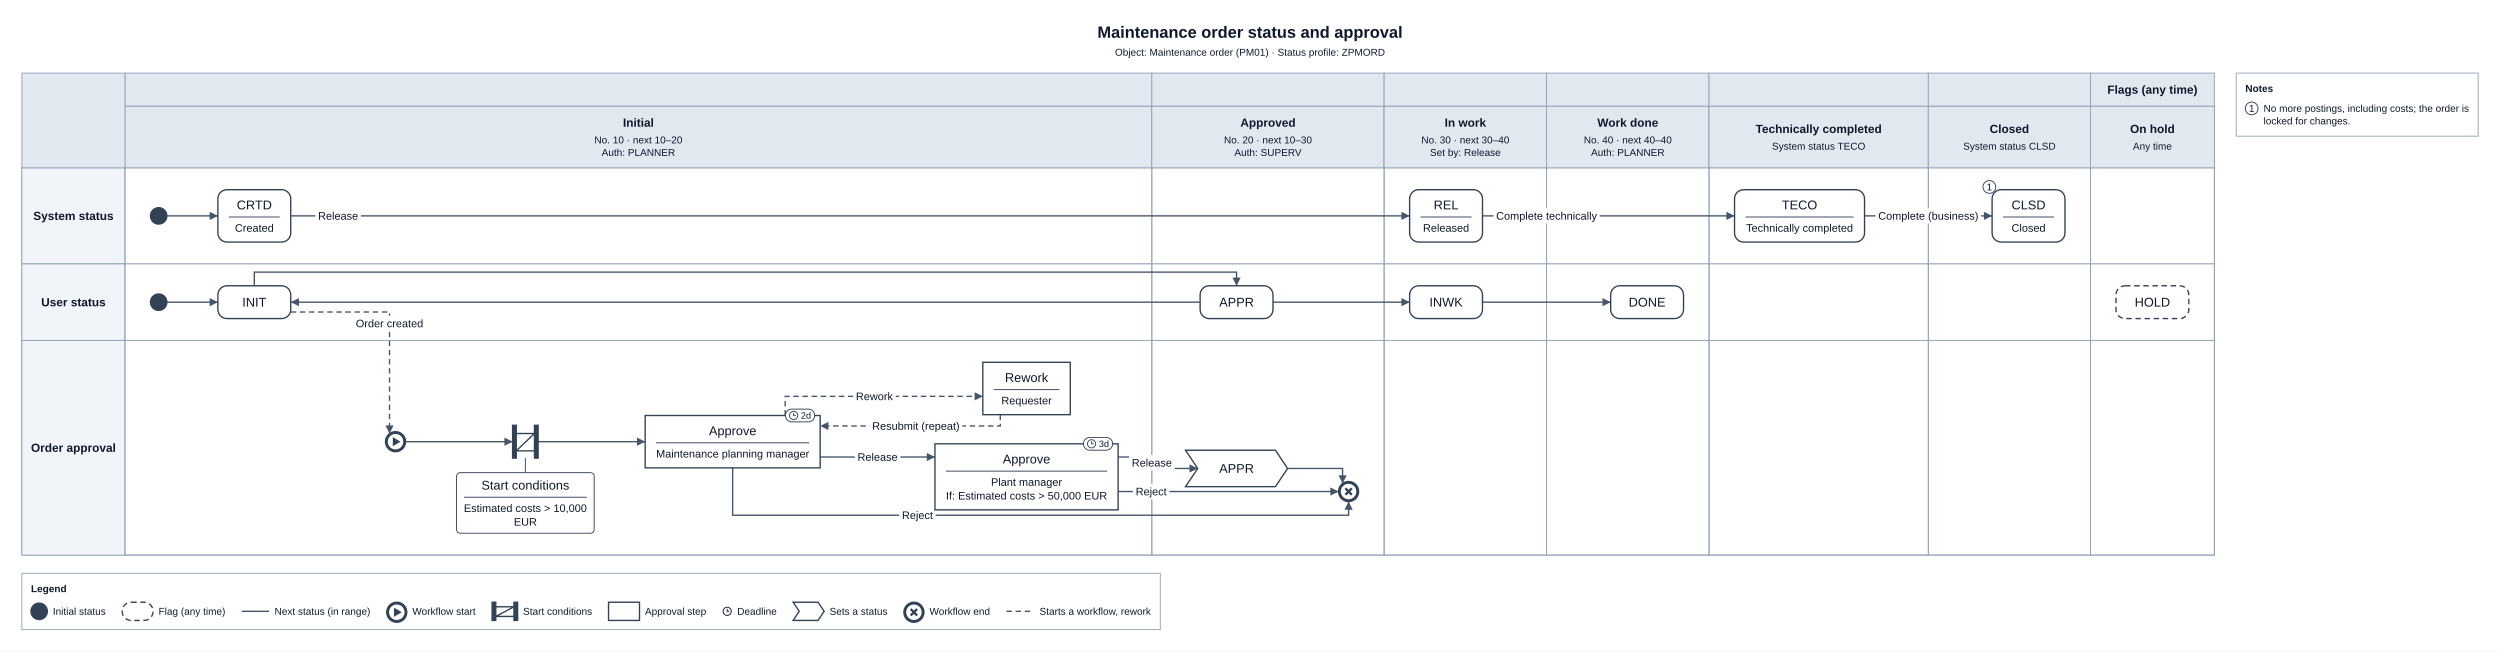
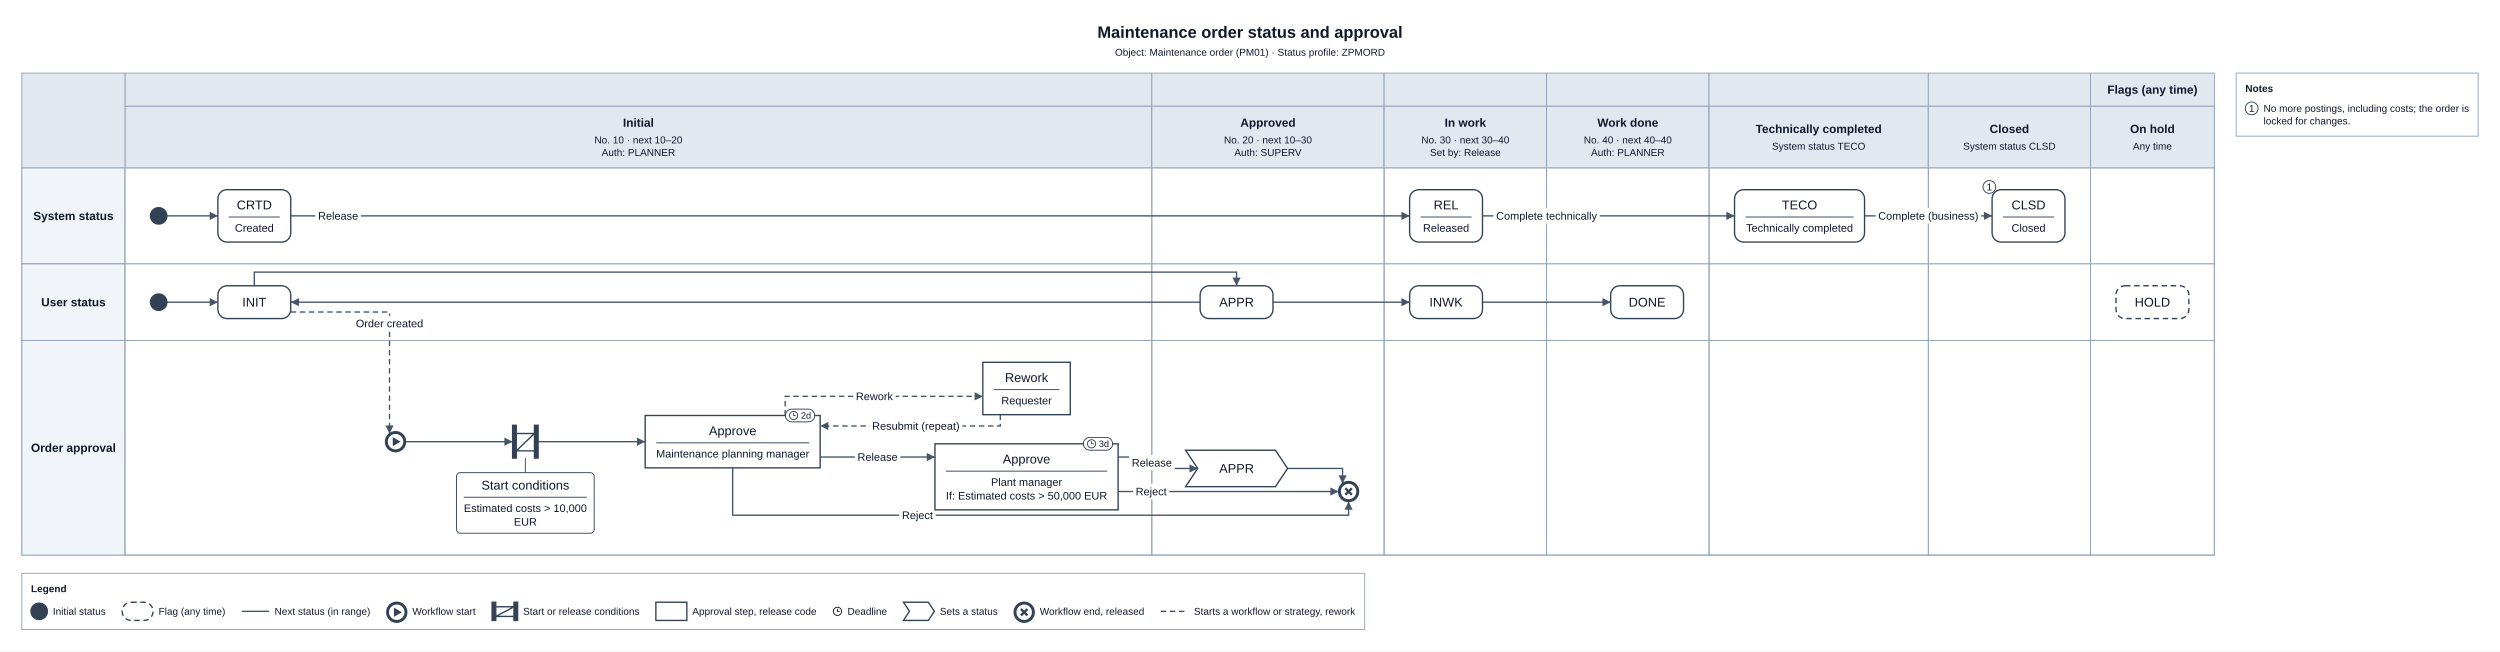
<svg xmlns="http://www.w3.org/2000/svg" version="1.1" width="2744.66" height="715.16" viewBox="0 0 2744.66 715.16" class="jtd jtd-sap">
  <defs>
    <marker id="jtd-arrow" viewBox="0 0 10 10" refX="10" refY="5" markerWidth="9" markerHeight="9" markerUnits="userSpaceOnUse" orient="auto">
      <path d="M0 0L10 5L0 10Z" fill="#475569" />
    </marker>
  </defs>
  <rect width="2744.66" height="715.16" fill="#ffffff" />
  <g font-family="Arial, 'Liberation Sans', Helvetica, sans-serif" font-size="14" fill="#0f172a" style="font-kerning:none;font-variant-ligatures:none">
    <text x="1372.33" y="41.49" text-anchor="middle" font-size="18" font-weight="bold" class="jtd-title">Maintenance order status and approval</text>
    <text x="1372.33" y="61.19" text-anchor="middle" font-size="11" class="jtd-meta">Object: Maintenance order (PM01) · Status profile: ZPMORD</text>
    <g transform="translate(24 80.25)">
      <g id="l-sap:system" class="jtd-lane">
        <rect x="0" y="104" width="2407.05" height="105.5" fill="#ffffff" stroke="#94a3b8" stroke-width="1" />
        <rect x="0" y="104" width="113.2" height="105.5" fill="#f1f5f9" stroke="#94a3b8" stroke-width="1" />
        <text x="56.6" y="161.26" text-anchor="middle" font-size="13" font-weight="bold">System status</text>
      </g>
      <g id="l-sap:user" class="jtd-lane">
        <rect x="0" y="209.5" width="2407.05" height="84" fill="#ffffff" stroke="#94a3b8" stroke-width="1" />
        <rect x="0" y="209.5" width="113.2" height="84" fill="#f1f5f9" stroke="#94a3b8" stroke-width="1" />
        <text x="56.6" y="256.01" text-anchor="middle" font-size="13" font-weight="bold">User status</text>
      </g>
      <g id="l-wf:approval" class="jtd-lane">
        <rect x="0" y="293.5" width="2407.05" height="235.66" fill="#ffffff" stroke="#94a3b8" stroke-width="1" />
        <rect x="0" y="293.5" width="113.2" height="235.66" fill="#f1f5f9" stroke="#94a3b8" stroke-width="1" />
        <text x="56.6" y="415.84" text-anchor="middle" font-size="13" font-weight="bold">Order approval</text>
      </g>
      <g id="p-col:user:INIT" class="jtd-phase">
        <rect x="113.2" y="36.25" width="1127.36" height="492.91" fill="none" stroke="#94a3b8" stroke-width="1" />
        <rect x="113.2" y="36.25" width="1127.36" height="67.75" fill="#e2e8f0" stroke="#94a3b8" stroke-width="1" />
        <text x="676.88" y="58.88" text-anchor="middle" font-size="13" font-weight="bold">Initial</text>
        <text x="676.88" y="77.19" text-anchor="middle" font-size="11" class="jtd-detail">No. 10 · next 10–20</text>
        <text x="676.88" y="90.94" text-anchor="middle" font-size="11" class="jtd-detail">Auth: PLANNER</text>
      </g>
      <g id="p-col:user:APPR" class="jtd-phase">
        <rect x="1240.55" y="36.25" width="255.01" height="492.91" fill="none" stroke="#94a3b8" stroke-width="1" />
        <rect x="1240.55" y="36.25" width="255.01" height="67.75" fill="#e2e8f0" stroke="#94a3b8" stroke-width="1" />
        <text x="1368.06" y="58.88" text-anchor="middle" font-size="13" font-weight="bold">Approved</text>
        <text x="1368.06" y="77.19" text-anchor="middle" font-size="11" class="jtd-detail">No. 20 · next 10–30</text>
        <text x="1368.06" y="90.94" text-anchor="middle" font-size="11" class="jtd-detail">Auth: SUPERV</text>
      </g>
      <g id="p-col:user:INWK" class="jtd-phase">
        <rect x="1495.57" y="36.25" width="178.36" height="492.91" fill="none" stroke="#94a3b8" stroke-width="1" />
        <rect x="1495.57" y="36.25" width="178.36" height="67.75" fill="#e2e8f0" stroke="#94a3b8" stroke-width="1" />
        <text x="1584.75" y="58.88" text-anchor="middle" font-size="13" font-weight="bold">In work</text>
        <text x="1584.75" y="77.19" text-anchor="middle" font-size="11" class="jtd-detail">No. 30 · next 30–40</text>
        <text x="1584.75" y="90.94" text-anchor="middle" font-size="11" class="jtd-detail">Set by: Release</text>
      </g>
      <g id="p-col:user:DONE" class="jtd-phase">
        <rect x="1673.93" y="36.25" width="178.36" height="492.91" fill="none" stroke="#94a3b8" stroke-width="1" />
        <rect x="1673.93" y="36.25" width="178.36" height="67.75" fill="#e2e8f0" stroke="#94a3b8" stroke-width="1" />
        <text x="1763.11" y="58.88" text-anchor="middle" font-size="13" font-weight="bold">Work done</text>
        <text x="1763.11" y="77.19" text-anchor="middle" font-size="11" class="jtd-detail">No. 40 · next 40–40</text>
        <text x="1763.11" y="90.94" text-anchor="middle" font-size="11" class="jtd-detail">Auth: PLANNER</text>
      </g>
      <g id="p-col:system:TECO" class="jtd-phase">
        <rect x="1852.29" y="36.25" width="240.75" height="492.91" fill="none" stroke="#94a3b8" stroke-width="1" />
        <rect x="1852.29" y="36.25" width="240.75" height="67.75" fill="#e2e8f0" stroke="#94a3b8" stroke-width="1" />
        <text x="1972.66" y="65.76" text-anchor="middle" font-size="13" font-weight="bold">Technically completed</text>
        <text x="1972.66" y="84.06" text-anchor="middle" font-size="11" class="jtd-detail">System status TECO</text>
      </g>
      <g id="p-col:system:CLSD" class="jtd-phase">
        <rect x="2093.03" y="36.25" width="178.02" height="492.91" fill="none" stroke="#94a3b8" stroke-width="1" />
        <rect x="2093.03" y="36.25" width="178.02" height="67.75" fill="#e2e8f0" stroke="#94a3b8" stroke-width="1" />
        <text x="2182.04" y="65.76" text-anchor="middle" font-size="13" font-weight="bold">Closed</text>
        <text x="2182.04" y="84.06" text-anchor="middle" font-size="11" class="jtd-detail">System status CLSD</text>
      </g>
      <g id="p-col:user:HOLD" class="jtd-phase">
        <rect x="2271.05" y="36.25" width="136" height="492.91" fill="none" stroke="#94a3b8" stroke-width="1" />
        <rect x="2271.05" y="36.25" width="136" height="67.75" fill="#e2e8f0" stroke="#94a3b8" stroke-width="1" />
        <text x="2339.05" y="65.76" text-anchor="middle" font-size="13" font-weight="bold">On hold</text>
        <text x="2339.05" y="84.06" text-anchor="middle" font-size="11" class="jtd-detail">Any time</text>
      </g>
      <g id="pg-sap:flags" class="jtd-phaseGroup">
        <rect x="2271.05" y="0" width="136" height="36.25" fill="#e2e8f0" stroke="#94a3b8" stroke-width="1" />
        <text x="2339.05" y="22.63" text-anchor="middle" font-size="13" font-weight="bold">Flags (any time)</text>
      </g>
      <rect x="113.2" y="0" width="1127.36" height="36.25" fill="#e2e8f0" stroke="#94a3b8" stroke-width="1" />
      <rect x="1240.55" y="0" width="255.01" height="36.25" fill="#e2e8f0" stroke="#94a3b8" stroke-width="1" />
      <rect x="1495.57" y="0" width="178.36" height="36.25" fill="#e2e8f0" stroke="#94a3b8" stroke-width="1" />
      <rect x="1673.93" y="0" width="178.36" height="36.25" fill="#e2e8f0" stroke="#94a3b8" stroke-width="1" />
      <rect x="1852.29" y="0" width="240.75" height="36.25" fill="#e2e8f0" stroke="#94a3b8" stroke-width="1" />
      <rect x="2093.03" y="0" width="178.02" height="36.25" fill="#e2e8f0" stroke="#94a3b8" stroke-width="1" />
      <rect x="0" y="0" width="113.2" height="104" fill="#e2e8f0" stroke="#94a3b8" stroke-width="1" />
      <g id="e-sys:start&gt;" class="jtd-edge">
        <path d="M159.2 156.75L215.2 156.75" fill="none" stroke="#475569" stroke-width="1.5" marker-end="url(#jtd-arrow)" />
      </g>
      <g id="e-sys:CRTD&gt;REL" class="jtd-edge">
        <path d="M295.2 156.75L1523.57 156.75" fill="none" stroke="#475569" stroke-width="1.5" marker-end="url(#jtd-arrow)" />
        <rect x="322.2" y="148.25" width="50.03" height="17" rx="2" fill="#ffffff" />
        <text x="347.21" y="160.91" text-anchor="middle" font-size="12">Release</text>
      </g>
      <g id="e-sys:REL&gt;TECO" class="jtd-edge">
        <path d="M1603.57 156.75L1880.29 156.75" fill="none" stroke="#475569" stroke-width="1.5" marker-end="url(#jtd-arrow)" />
        <rect x="1615.57" y="148.25" width="116.72" height="17" rx="2" fill="#ffffff" />
        <text x="1673.93" y="160.91" text-anchor="middle" font-size="12">Complete technically</text>
      </g>
      <g id="e-sys:TECO&gt;CLSD" class="jtd-edge">
        <path d="M2023.01 156.75L2163.05 156.75" fill="none" stroke="#475569" stroke-width="1.5" marker-end="url(#jtd-arrow)" />
        <rect x="2035.01" y="148.25" width="116.04" height="17" rx="2" fill="#ffffff" />
        <text x="2093.03" y="160.91" text-anchor="middle" font-size="12">Complete (business)</text>
      </g>
      <g id="e-us:start&gt;" class="jtd-edge">
        <path d="M159.2 251.5L215.2 251.5" fill="none" stroke="#475569" stroke-width="1.5" marker-end="url(#jtd-arrow)" />
      </g>
      <g id="e-next:INIT&gt;APPR" class="jtd-edge">
        <path d="M255.2 233.5L255.2 218.5L1333.57 218.5L1333.57 233.5" fill="none" stroke="#475569" stroke-width="1.5" marker-end="url(#jtd-arrow)" />
      </g>
      <g id="e-next:APPR&gt;INIT" class="jtd-edge">
        <path d="M1293.57 251.5L295.2 251.5" fill="none" stroke="#475569" stroke-width="1.5" marker-end="url(#jtd-arrow)" />
      </g>
      <g id="e-next:APPR&gt;INWK" class="jtd-edge">
        <path d="M1373.57 251.5L1523.57 251.5" fill="none" stroke="#475569" stroke-width="1.5" marker-end="url(#jtd-arrow)" />
      </g>
      <g id="e-next:INWK&gt;DONE" class="jtd-edge">
        <path d="M1603.57 251.5L1744.29 251.5" fill="none" stroke="#475569" stroke-width="1.5" marker-end="url(#jtd-arrow)" />
      </g>
      <g id="e-us:INIT&gt;wf:approval:start:Order created" class="jtd-edge">
        <path d="M295.2 262.3L403.63 262.3L403.63 395.86" fill="none" stroke="#475569" stroke-width="1.5" stroke-dasharray="6 4" marker-end="url(#jtd-arrow)" />
        <rect x="363.61" y="266.36" width="80.03" height="17" rx="2" fill="#ffffff" />
        <text x="403.63" y="279.03" text-anchor="middle" font-size="12">Order created</text>
      </g>
      <g id="e-wf:approval:start&gt;wf:approval:if" class="jtd-edge">
        <path d="M421.23 404.66L538.77 404.66" fill="none" stroke="#475569" stroke-width="1.5" marker-end="url(#jtd-arrow)" />
      </g>
      <g id="e-wf:approval:released&gt;wf:approval:end" class="jtd-edge">
        <path d="M1389.57 434.05L1449.97 434.05L1449.97 450.58" fill="none" stroke="#475569" stroke-width="1.5" marker-end="url(#jtd-arrow)" />
      </g>
      <g id="e-wf:approval:if&gt;wf:approval:step:planning" class="jtd-edge">
        <path d="M566.77 404.66L684.31 404.66" fill="none" stroke="#475569" stroke-width="1.5" marker-end="url(#jtd-arrow)" />
      </g>
      <g id="e-wf:approval:step:planning&gt;wf:approval:end:Reject" class="jtd-edge">
        <path d="M780.36 433.41L780.36 485.38L1456.57 485.38L1456.57 470.38" fill="none" stroke="#475569" stroke-width="1.5" marker-end="url(#jtd-arrow)" />
        <rect x="963.22" y="476.88" width="40.01" height="17" rx="2" fill="#ffffff" />
        <text x="983.23" y="489.54" text-anchor="middle" font-size="12">Reject</text>
      </g>
      <g id="e-wf:approval:step:planning&gt;wf:approval:rework:planning:Rework" class="jtd-edge">
        <path d="M838 375.91L838 354.88L1055 354.88" fill="none" stroke="#475569" stroke-width="1.5" stroke-dasharray="6 4" marker-end="url(#jtd-arrow)" />
        <rect x="912.64" y="346.38" width="46.68" height="17" rx="2" fill="#ffffff" />
        <text x="935.98" y="359.04" text-anchor="middle" font-size="12">Rework</text>
      </g>
      <g id="e-wf:approval:rework:planning&gt;wf:approval:step:planning:Resubmit (repeat)" class="jtd-edge">
        <path d="M1074.2 375L1074.2 387.41L876.42 387.41" fill="none" stroke="#475569" stroke-width="1.5" stroke-dasharray="6 4" marker-end="url(#jtd-arrow)" />
        <rect x="930.5" y="378.91" width="102.04" height="17" rx="2" fill="#ffffff" />
        <text x="981.52" y="391.57" text-anchor="middle" font-size="12">Resubmit (repeat)</text>
      </g>
      <g id="e-wf:approval:step:planning&gt;wf:approval:step:plant:Release" class="jtd-edge">
        <path d="M876.42 421.5L1002.46 421.5" fill="none" stroke="#475569" stroke-width="1.5" marker-end="url(#jtd-arrow)" />
        <rect x="914.43" y="413" width="50.03" height="17" rx="2" fill="#ffffff" />
        <text x="939.44" y="425.66" text-anchor="middle" font-size="12">Release</text>
      </g>
      <g id="e-wf:approval:step:plant&gt;wf:approval:end:Reject" class="jtd-edge">
        <path d="M1203.54 459.38L1445.57 459.38" fill="none" stroke="#475569" stroke-width="1.5" marker-end="url(#jtd-arrow)" />
        <rect x="1219.84" y="450.88" width="40.01" height="17" rx="2" fill="#ffffff" />
        <text x="1239.84" y="463.54" text-anchor="middle" font-size="12">Reject</text>
      </g>
      <g id="e-wf:approval:step:plant&gt;wf:approval:released:Release" class="jtd-edge">
        <path d="M1203.54 421.5L1240.55 421.5L1240.55 434.05L1290.9 434.05" fill="none" stroke="#475569" stroke-width="1.5" marker-end="url(#jtd-arrow)" />
        <rect x="1215.54" y="419.28" width="50.03" height="17" rx="2" fill="#ffffff" />
        <text x="1240.55" y="431.94" text-anchor="middle" font-size="12">Release</text>
      </g>
      <g id="n-sys:start" class="jtd-node jtd-shape-initial" transform="translate(141.2 147.75)">
        <path d="M0 9A9 9 0 1 1 18 9A9 9 0 1 1 0 9Z" fill="#ffffff" stroke="#334155" stroke-width="1.5" />
        <path d="M0 9A9 9 0 1 1 18 9A9 9 0 1 1 0 9Z" fill="#334155" />
      </g>
      <g id="n-sys:CRTD" class="jtd-node jtd-shape-state" transform="translate(215.2 128)">
        <path d="M10 0H70A10 10 0 0 1 80 10V47.5A10 10 0 0 1 70 57.5H10A10 10 0 0 1 0 47.5V10A10 10 0 0 1 10 0Z" fill="#ffffff" stroke="#334155" stroke-width="1.5" />
        <text x="40" y="21.6" text-anchor="middle">CRTD</text>
        <path d="M12 30H68" fill="none" stroke="#334155" stroke-width="1" />
        <text x="40" y="46.16" text-anchor="middle" font-size="12">Created</text>
      </g>
      <g id="n-sys:REL" class="jtd-node jtd-shape-state" transform="translate(1523.57 128)">
        <path d="M10 0H70A10 10 0 0 1 80 10V47.5A10 10 0 0 1 70 57.5H10A10 10 0 0 1 0 47.5V10A10 10 0 0 1 10 0Z" fill="#ffffff" stroke="#334155" stroke-width="1.5" />
        <text x="40" y="21.6" text-anchor="middle">REL</text>
        <path d="M12 30H68" fill="none" stroke="#334155" stroke-width="1" />
        <text x="40" y="46.16" text-anchor="middle" font-size="12">Released</text>
      </g>
      <g id="n-sys:TECO" class="jtd-node jtd-shape-state" transform="translate(1880.29 128)">
        <path d="M10 0H132.72A10 10 0 0 1 142.72 10V47.5A10 10 0 0 1 132.72 57.5H10A10 10 0 0 1 0 47.5V10A10 10 0 0 1 10 0Z" fill="#ffffff" stroke="#334155" stroke-width="1.5" />
        <text x="71.36" y="21.6" text-anchor="middle">TECO</text>
        <path d="M12 30H130.72" fill="none" stroke="#334155" stroke-width="1" />
        <text x="71.36" y="46.16" text-anchor="middle" font-size="12">Technically completed</text>
      </g>
      <g id="n-sys:CLSD" class="jtd-node jtd-shape-state" transform="translate(2163.05 128)">
        <path d="M10 0H70A10 10 0 0 1 80 10V47.5A10 10 0 0 1 70 57.5H10A10 10 0 0 1 0 47.5V10A10 10 0 0 1 10 0Z" fill="#ffffff" stroke="#334155" stroke-width="1.5" />
        <text x="40" y="21.6" text-anchor="middle">CLSD</text>
        <path d="M12 30H68" fill="none" stroke="#334155" stroke-width="1" />
        <text x="40" y="46.16" text-anchor="middle" font-size="12">Closed</text>
        <g class="jtd-note-marker">
          <path d="M-10 -3a7 7 0 1 1 14 0a7 7 0 1 1 -14 0Z" fill="#ffffff" stroke="#334155" stroke-width="1" />
          <text x="-3" y="0.81" text-anchor="middle" font-size="11">1</text>
        </g>
      </g>
      <g id="n-us:start" class="jtd-node jtd-shape-initial" transform="translate(141.2 242.5)">
        <path d="M0 9A9 9 0 1 1 18 9A9 9 0 1 1 0 9Z" fill="#ffffff" stroke="#334155" stroke-width="1.5" />
        <path d="M0 9A9 9 0 1 1 18 9A9 9 0 1 1 0 9Z" fill="#334155" />
      </g>
      <g id="n-us:INIT" class="jtd-node jtd-shape-state" transform="translate(215.2 233.5)">
        <path d="M10 0H70A10 10 0 0 1 80 10V26A10 10 0 0 1 70 36H10A10 10 0 0 1 0 26V10A10 10 0 0 1 10 0Z" fill="#ffffff" stroke="#334155" stroke-width="1.5" />
        <text x="40" y="22.85" text-anchor="middle">INIT</text>
      </g>
      <g id="n-us:APPR" class="jtd-node jtd-shape-state" transform="translate(1293.57 233.5)">
        <path d="M10 0H70A10 10 0 0 1 80 10V26A10 10 0 0 1 70 36H10A10 10 0 0 1 0 26V10A10 10 0 0 1 10 0Z" fill="#ffffff" stroke="#334155" stroke-width="1.5" />
        <text x="40" y="22.85" text-anchor="middle">APPR</text>
      </g>
      <g id="n-us:INWK" class="jtd-node jtd-shape-state" transform="translate(1523.57 233.5)">
        <path d="M10 0H70A10 10 0 0 1 80 10V26A10 10 0 0 1 70 36H10A10 10 0 0 1 0 26V10A10 10 0 0 1 10 0Z" fill="#ffffff" stroke="#334155" stroke-width="1.5" />
        <text x="40" y="22.85" text-anchor="middle">INWK</text>
      </g>
      <g id="n-us:DONE" class="jtd-node jtd-shape-state" transform="translate(1744.29 233.5)">
        <path d="M10 0H70A10 10 0 0 1 80 10V26A10 10 0 0 1 70 36H10A10 10 0 0 1 0 26V10A10 10 0 0 1 10 0Z" fill="#ffffff" stroke="#334155" stroke-width="1.5" />
        <text x="40" y="22.85" text-anchor="middle">DONE</text>
      </g>
      <g id="n-us:HOLD" class="jtd-node jtd-shape-state" transform="translate(2299.05 233.5)">
        <path d="M10 0H70A10 10 0 0 1 80 10V26A10 10 0 0 1 70 36H10A10 10 0 0 1 0 26V10A10 10 0 0 1 10 0Z" fill="#ffffff" stroke="#334155" stroke-width="1.5" stroke-dasharray="6 4" />
        <text x="40" y="22.85" text-anchor="middle">HOLD</text>
      </g>
      <g id="n-wf:approval:start" class="jtd-node jtd-shape-start" transform="translate(399.23 393.66)">
        <path d="M0 11A11 11 0 1 1 22 11A11 11 0 1 1 0 11Z" fill="#ffffff" stroke="#334155" stroke-width="1.5" />
        <path d="M0 11A11 11 0 1 1 22 11A11 11 0 1 1 0 11ZM2.5 11A8.5 8.5 0 1 0 19.5 11A8.5 8.5 0 1 0 2.5 11ZM8 6L16.5 11L8 16Z" fill="#334155" />
      </g>
      <g id="n-wf:approval:if" class="jtd-node jtd-shape-checkpoint" transform="translate(538.77 386.66)">
        <path d="M0 0H4V36H0ZM24 0H28V36H24Z" fill="#ffffff" stroke="#334155" stroke-width="1.5" />
        <path d="M4 9H24M4 28.08H24M4 28.08L24 9" fill="none" stroke="#334155" stroke-width="1.5" />
        <path d="M0 0H4V36H0ZM24 0H28V36H24Z" fill="#334155" />
        <path d="M14 36L14 52" fill="none" stroke="#334155" stroke-width="1" />
        <rect x="-61.54" y="52" width="151.08" height="66.5" rx="4" fill="#ffffff" stroke="#334155" stroke-width="1" />
        <text x="14" y="70.6" text-anchor="middle">Start conditions</text>
        <path d="M-53.54 79H81.54" fill="none" stroke="#334155" stroke-width="1" />
        <text x="14" y="95.16" text-anchor="middle" font-size="12">Estimated costs &gt; 10,000</text>
        <text x="14" y="110.16" text-anchor="middle" font-size="12">EUR</text>
      </g>
      <g id="n-wf:approval:end" class="jtd-node jtd-shape-end" transform="translate(1445.57 448.38)">
        <path d="M0 11A11 11 0 1 1 22 11A11 11 0 1 1 0 11Z" fill="#ffffff" stroke="#334155" stroke-width="1.5" />
        <path d="M0 11A11 11 0 1 1 22 11A11 11 0 1 1 0 11ZM2.5 11A8.5 8.5 0 1 0 19.5 11A8.5 8.5 0 1 0 2.5 11ZM6.55 8.38L13.62 15.45L15.45 13.62L8.38 6.55ZM8.38 15.45L15.45 8.38L13.62 6.55L6.55 13.62Z" fill="#334155" />
      </g>
      <g id="n-wf:approval:released" class="jtd-node jtd-shape-chevron" transform="translate(1277.57 414.05)">
        <path d="M0 0H98.67L112 20L98.67 40H0L13.33 20Z" fill="#ffffff" stroke="#334155" stroke-width="1.5" />
        <text x="56" y="24.85" text-anchor="middle">APPR</text>
      </g>
      <g id="n-wf:approval:step:planning" class="jtd-node jtd-shape-process" transform="translate(684.31 375.91)">
        <path d="M0 0H192.12V57.5H0Z" fill="#ffffff" stroke="#334155" stroke-width="1.5" />
        <text x="96.06" y="21.6" text-anchor="middle">Approve</text>
        <path d="M12 30H180.12" fill="none" stroke="#334155" stroke-width="1" />
        <text x="96.06" y="46.16" text-anchor="middle" font-size="12">Maintenance planning manager</text>
        <rect x="153.99" y="-7" width="32.12" height="14" rx="7" fill="#ffffff" stroke="#334155" stroke-width="1" />
        <path d="M158.49 0a4.5 4.5 0 1 0 9 0a4.5 4.5 0 1 0 -9 0M162.99 -2.8V0H165.39" fill="none" stroke="#334155" stroke-width="1" />
        <text x="176.56" y="3.47" text-anchor="middle" font-size="10">2d</text>
      </g>
      <g id="n-wf:approval:rework:planning" class="jtd-node jtd-shape-process" transform="translate(1055 317.5)">
        <path d="M0 0H96V57.5H0Z" fill="#ffffff" stroke="#334155" stroke-width="1.5" />
        <text x="48" y="21.6" text-anchor="middle">Rework</text>
        <path d="M12 30H84" fill="none" stroke="#334155" stroke-width="1" />
        <text x="48" y="46.16" text-anchor="middle" font-size="12">Requester</text>
      </g>
      <g id="n-wf:approval:step:plant" class="jtd-node jtd-shape-process" transform="translate(1002.46 407)">
        <path d="M0 0H201.08V72.5H0Z" fill="#ffffff" stroke="#334155" stroke-width="1.5" />
        <text x="100.54" y="21.6" text-anchor="middle">Approve</text>
        <path d="M12 30H189.08" fill="none" stroke="#334155" stroke-width="1" />
        <text x="100.54" y="46.16" text-anchor="middle" font-size="12">Plant manager</text>
        <text x="100.54" y="61.16" text-anchor="middle" font-size="12">If: Estimated costs &gt; 50,000 EUR</text>
        <rect x="162.96" y="-7" width="32.12" height="14" rx="7" fill="#ffffff" stroke="#334155" stroke-width="1" />
        <path d="M167.46 0a4.5 4.5 0 1 0 9 0a4.5 4.5 0 1 0 -9 0M171.96 -2.8V0H174.36" fill="none" stroke="#334155" stroke-width="1" />
        <text x="185.52" y="3.47" text-anchor="middle" font-size="10">3d</text>
      </g>
      <g class="jtd-legend">
-         <rect x="0" y="549.16" width="1249.85" height="61.75" fill="#ffffff" stroke="#94a3b8" stroke-width="1" />
+         <rect x="0" y="549.16" width="1474.25" height="61.75" fill="#ffffff" stroke="#94a3b8" stroke-width="1" />
        <text x="29.56" y="569.85" text-anchor="middle" font-size="11" font-weight="bold">Legend</text>
        <g transform="translate(10 581.91)">
          <path d="M0 9A9 9 0 1 1 18 9A9 9 0 1 1 0 9Z" fill="#ffffff" stroke="#334155" stroke-width="1.5" />
          <path d="M0 9A9 9 0 1 1 18 9A9 9 0 1 1 0 9Z" fill="#334155" />
        </g>
        <text x="63.04" y="594.73" text-anchor="middle" font-size="11">Initial status</text>
        <g transform="translate(110.08 580.91)">
          <path d="M10 0H24A10 10 0 0 1 34 10V10A10 10 0 0 1 24 20H10A10 10 0 0 1 0 10V10A10 10 0 0 1 10 0Z" fill="#ffffff" stroke="#334155" stroke-width="1.5" stroke-dasharray="6 4" />
        </g>
        <text x="186.76" y="594.73" text-anchor="middle" font-size="11">Flag (any time)</text>
        <path d="M241.44 590.91H271.44" fill="none" stroke="#475569" stroke-width="1.5" />
        <text x="330.01" y="594.73" text-anchor="middle" font-size="11">Next status (in range)</text>
        <g transform="translate(400.59 580.91)">
          <path d="M0 11A11 11 0 1 1 22 11A11 11 0 1 1 0 11Z" fill="#ffffff" stroke="#334155" stroke-width="1.5" />
          <path d="M0 11A11 11 0 1 1 22 11A11 11 0 1 1 0 11ZM2.5 11A8.5 8.5 0 1 0 19.5 11A8.5 8.5 0 1 0 2.5 11ZM8 6L16.5 11L8 16Z" fill="#334155" />
        </g>
        <text x="463.43" y="594.73" text-anchor="middle" font-size="11">Workflow start</text>
        <g transform="translate(516.27 580.91)">
          <path d="M0 0H4V20H0ZM24 0H28V20H24Z" fill="#ffffff" stroke="#334155" stroke-width="1.5" />
          <path d="M4 5H24M4 15.6H24M4 15.6L24 5" fill="none" stroke="#334155" stroke-width="1.5" />
          <path d="M0 0H4V20H0ZM24 0H28V20H24Z" fill="#334155" />
        </g>
-         <text x="588.17" y="594.73" text-anchor="middle" font-size="11">Start conditions</text>
-         <g transform="translate(644.08 580.91)">
+         <text x="614.16" y="594.73" text-anchor="middle" font-size="11">Start or release conditions</text>
+         <g transform="translate(696.05 580.91)">
          <path d="M0 0H34V20H0Z" fill="#ffffff" stroke="#334155" stroke-width="1.5" />
        </g>
-         <text x="717.71" y="594.73" text-anchor="middle" font-size="11">Approval step</text>
-         <path d="M769.85 590.91a4.5 4.5 0 1 0 9 0a4.5 4.5 0 1 0 -9 0M774.35 588.11V590.91H776.75" fill="none" stroke="#0f172a" stroke-width="1" />
-         <text x="807.06" y="594.73" text-anchor="middle" font-size="11">Deadline</text>
-         <g transform="translate(846.77 580.91)">
+         <text x="804.23" y="594.73" text-anchor="middle" font-size="11">Approval step, release code</text>
+         <path d="M890.92 590.91a4.5 4.5 0 1 0 9 0a4.5 4.5 0 1 0 -9 0M895.42 588.11V590.91H897.82" fill="none" stroke="#0f172a" stroke-width="1" />
+         <text x="928.13" y="594.73" text-anchor="middle" font-size="11">Deadline</text>
+         <g transform="translate(967.84 580.91)">
          <path d="M0 0H27.33L34 10L27.33 20H0L6.67 10Z" fill="#ffffff" stroke="#334155" stroke-width="1.5" />
        </g>
-         <text x="918.56" y="594.73" text-anchor="middle" font-size="11">Sets a status</text>
-         <g transform="translate(968.35 580.91)">
+         <text x="1039.63" y="594.73" text-anchor="middle" font-size="11">Sets a status</text>
+         <g transform="translate(1089.42 580.91)">
          <path d="M0 11A11 11 0 1 1 22 11A11 11 0 1 1 0 11Z" fill="#ffffff" stroke="#334155" stroke-width="1.5" />
          <path d="M0 11A11 11 0 1 1 22 11A11 11 0 1 1 0 11ZM2.5 11A8.5 8.5 0 1 0 19.5 11A8.5 8.5 0 1 0 2.5 11ZM6.55 8.38L13.62 15.45L15.45 13.62L8.38 6.55ZM8.38 15.45L15.45 8.38L13.62 6.55L6.55 13.62Z" fill="#334155" />
        </g>
-         <text x="1029.67" y="594.73" text-anchor="middle" font-size="11">Workflow end</text>
-         <path d="M1080.99 590.91H1110.99" fill="none" stroke="#475569" stroke-width="1.5" stroke-dasharray="6 4" />
-         <text x="1178.42" y="594.73" text-anchor="middle" font-size="11">Starts a workflow, rework</text>
+         <text x="1174.89" y="594.73" text-anchor="middle" font-size="11">Workflow end, released</text>
+         <path d="M1250.37 590.91H1280.37" fill="none" stroke="#475569" stroke-width="1.5" stroke-dasharray="6 4" />
+         <text x="1375.31" y="594.73" text-anchor="middle" font-size="11">Starts a workflow or strategy, rework</text>
      </g>
      <g class="jtd-notes">
        <rect x="2431.05" y="0" width="265.61" height="69.25" fill="#ffffff" stroke="#94a3b8" stroke-width="1" />
        <text x="2441.05" y="20.69" font-size="11" font-weight="bold">Notes</text>
        <g class="jtd-note-marker">
          <path d="M2441.05 38.75a7 7 0 1 1 14 0a7 7 0 1 1 -14 0Z" fill="#ffffff" stroke="#334155" stroke-width="1" />
          <text x="2448.05" y="42.56" text-anchor="middle" font-size="11">1</text>
        </g>
        <text x="2461.05" y="42.56" font-size="11">No more postings, including costs; the order is</text>
        <text x="2461.05" y="56.31" font-size="11">locked for changes.</text>
      </g>
    </g>
  </g>
</svg>
